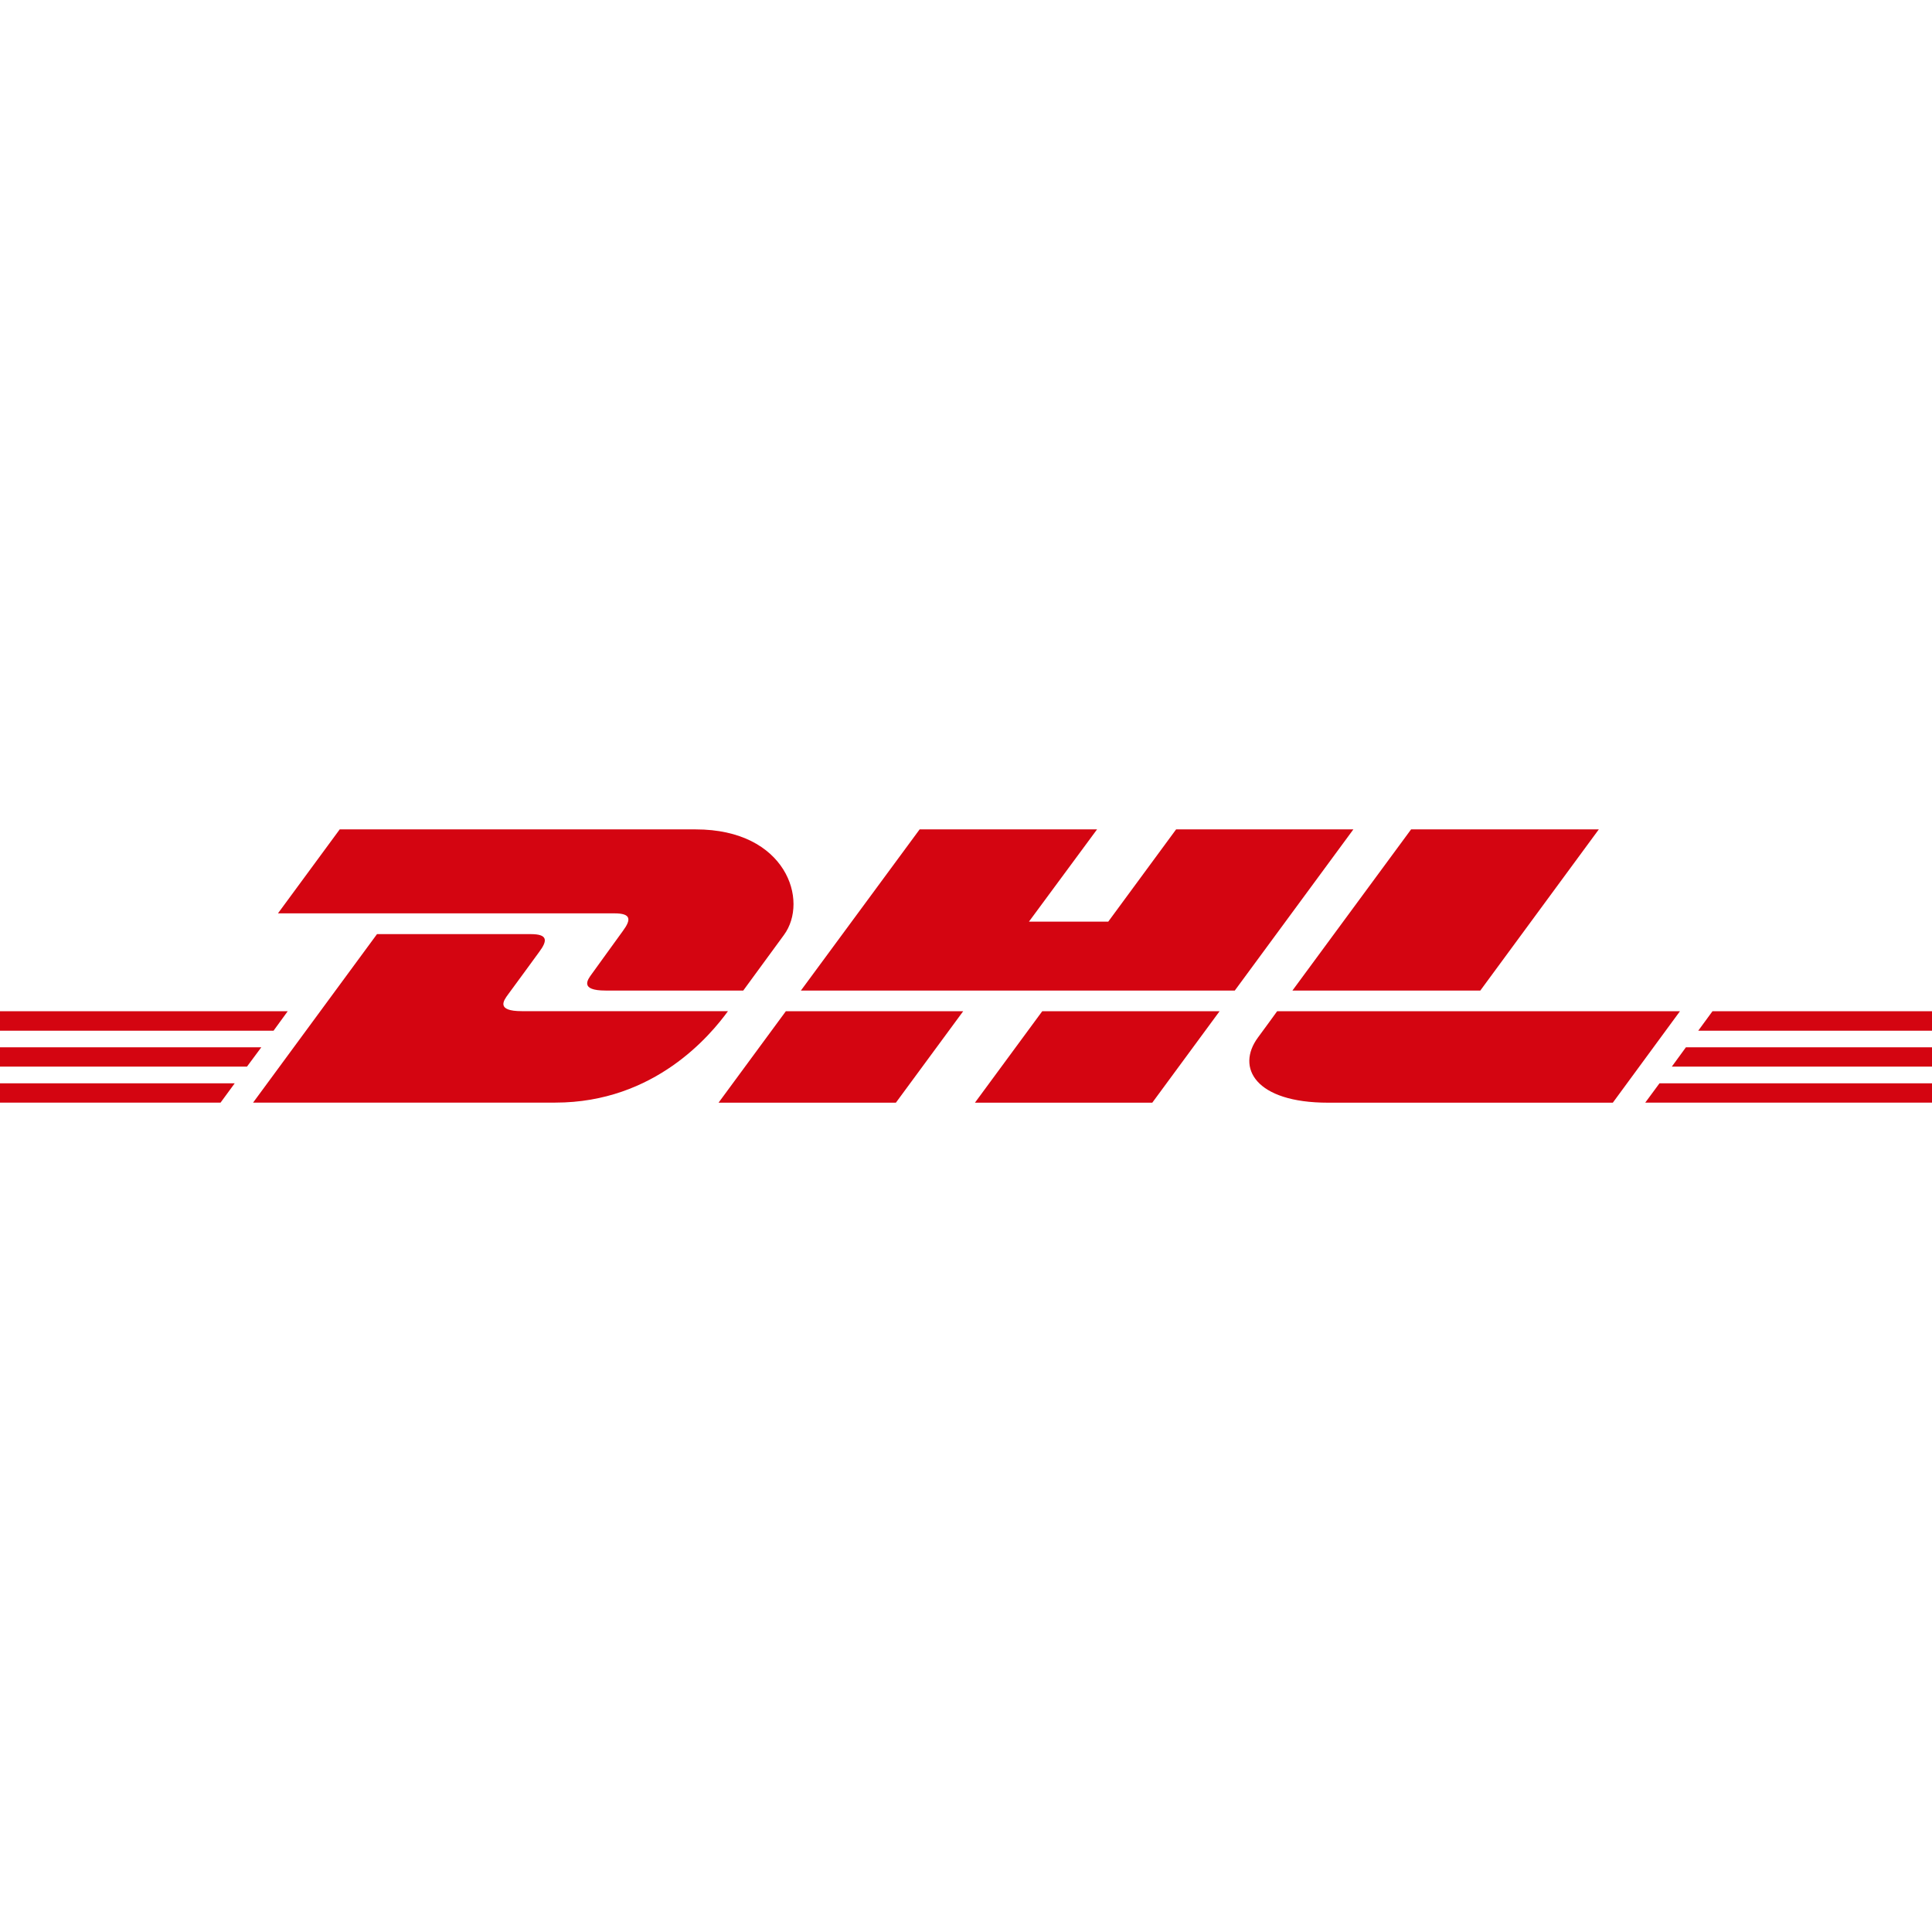
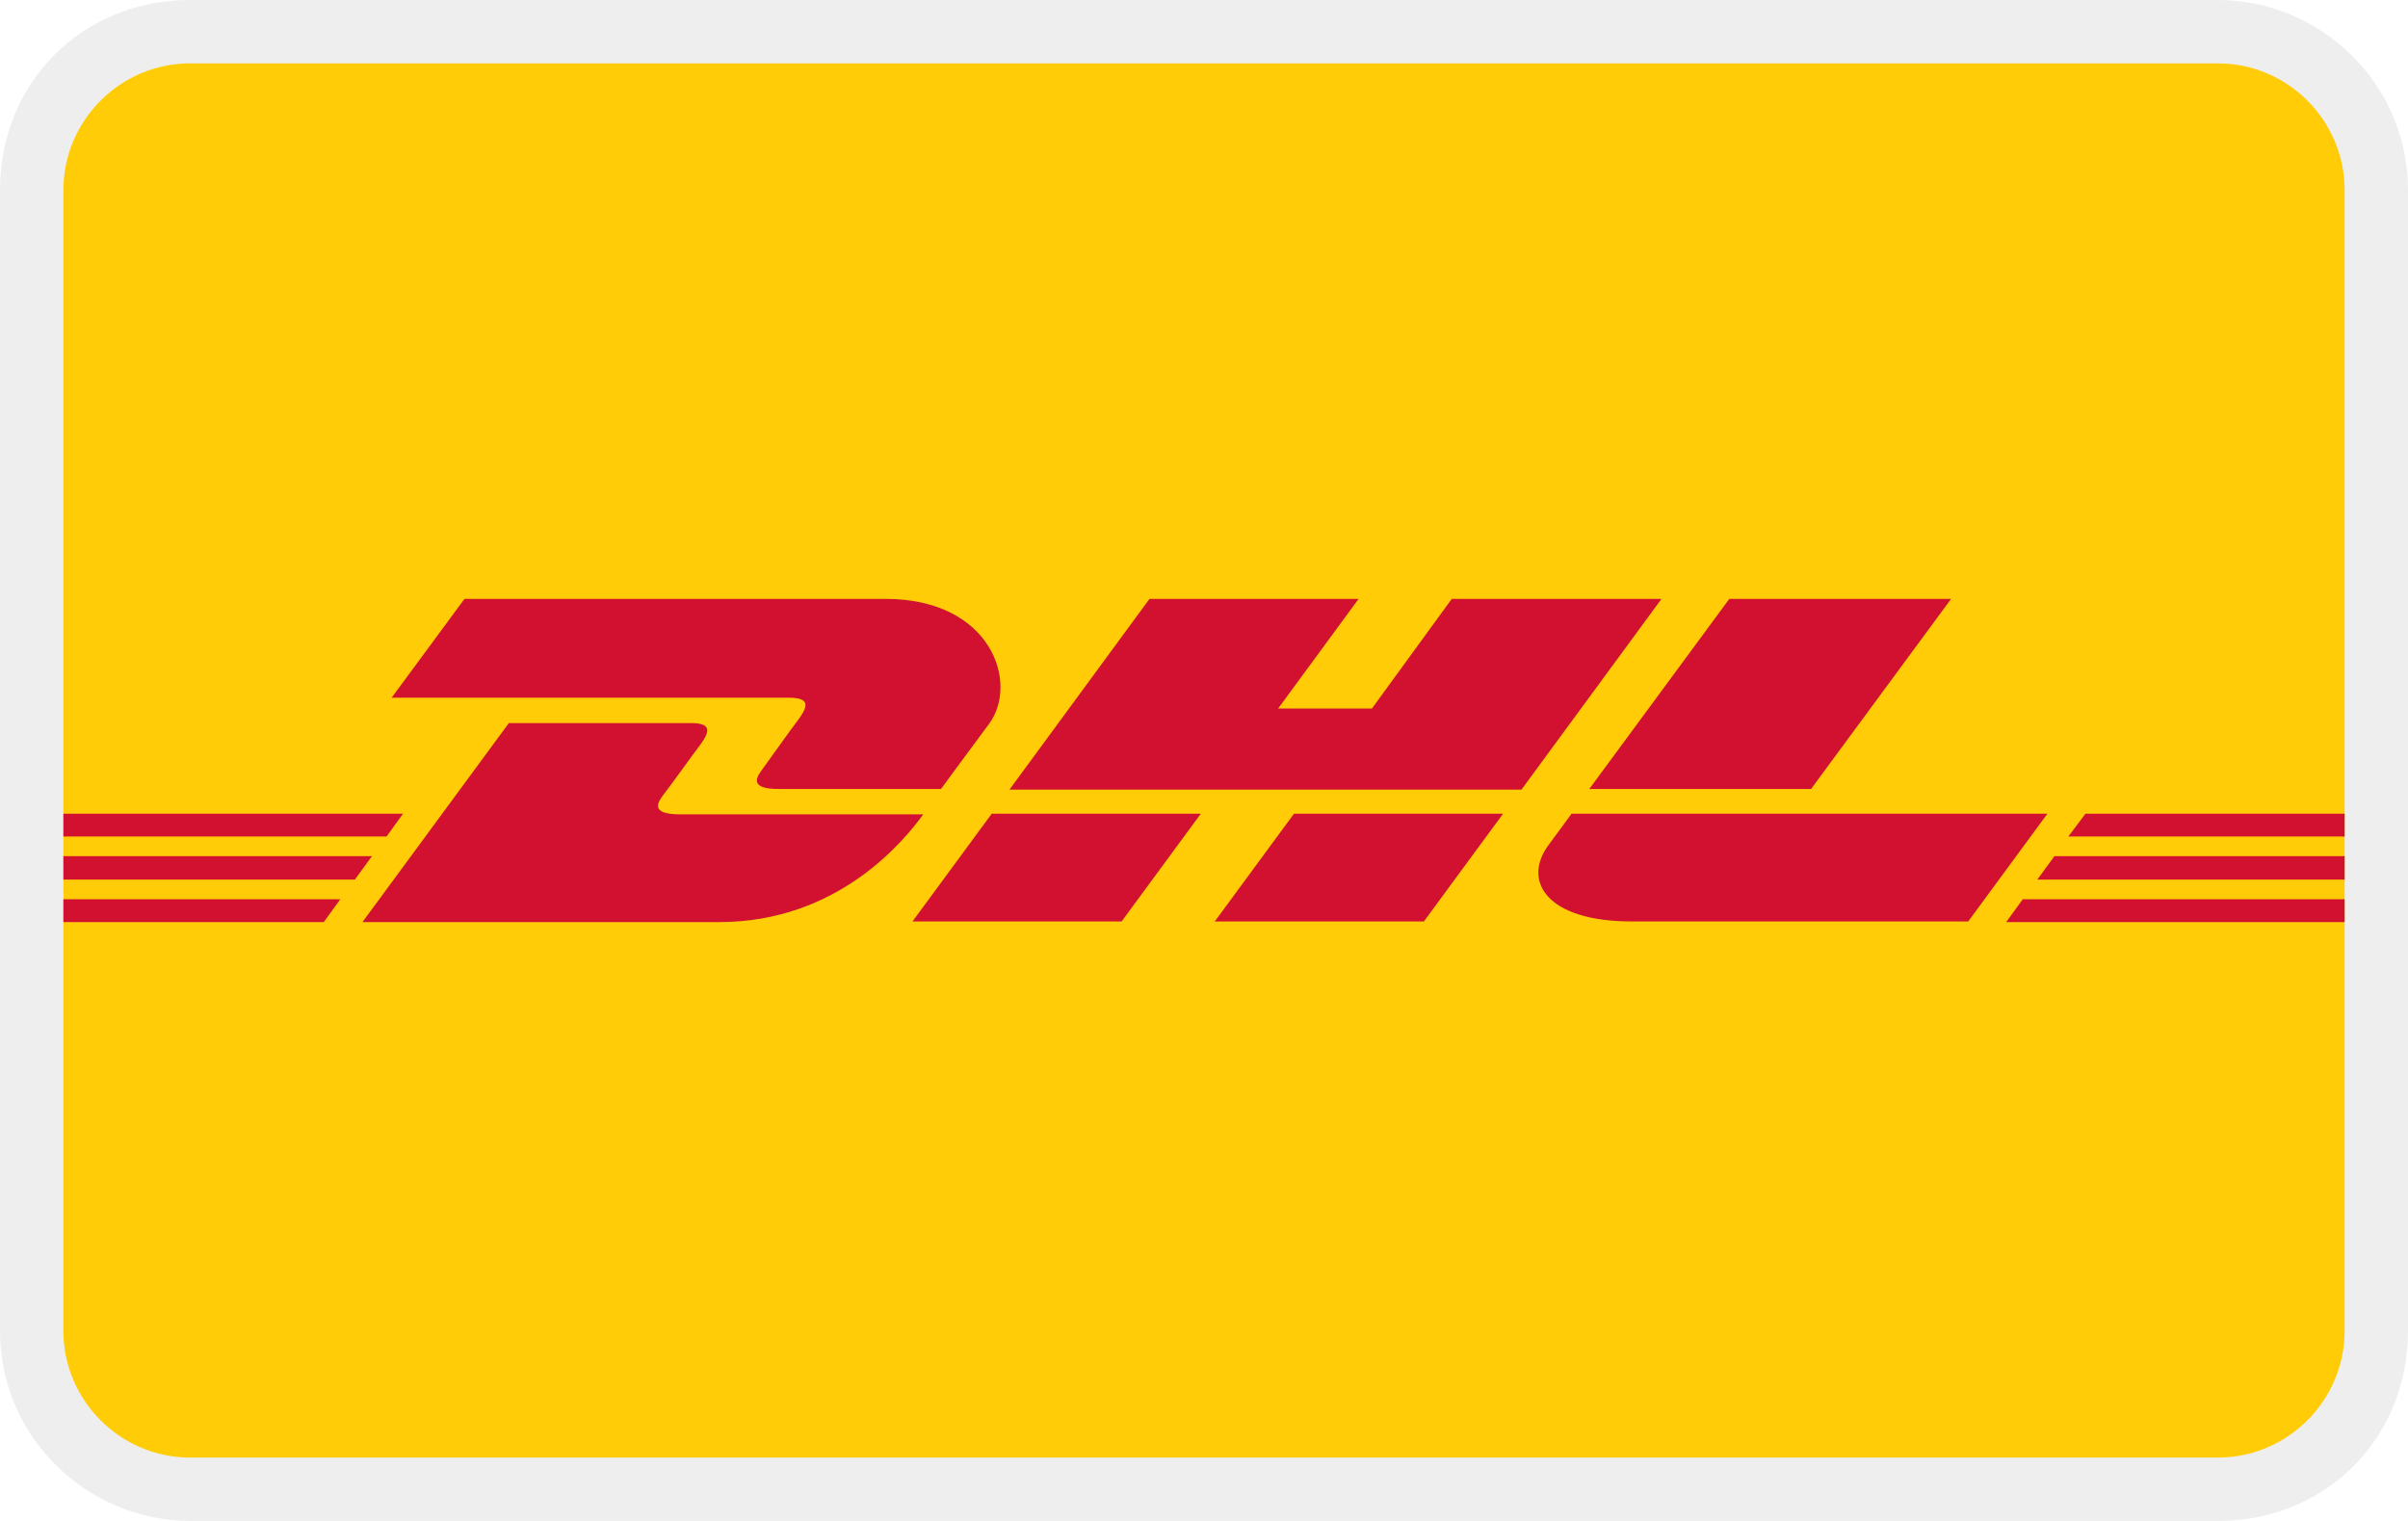
- <svg xmlns="http://www.w3.org/2000/svg" fill="#D40511" width="800px" height="800px" viewBox="0 0 24 24" role="img">
-   <path d="m4.22 10.303-.767 1.043h4.18c.21 0 .208.078.105.218-.105.142-.28.39-.386.534-.054.073-.154.207.171.207h1.71l.505-.69c.314-.426.028-1.312-1.095-1.312H4.22zm7.204 0-1.475 2.002h5.39l1.473-2.002H14.61l-.843 1.146h-.985l.846-1.146h-2.203zm6.105 0-1.474 2.002h2.334l1.472-2.002H17.53zm-12.845 1.3-1.54 2.094h3.754c1.24 0 1.932-.844 2.145-1.136h-2.56c-.326 0-.226-.133-.172-.207.107-.143.283-.388.388-.53.104-.14.107-.22-.105-.22h-1.91zM0 12.562v.242h3.398l.176-.242H0zm9.762 0-.836 1.136h2.203l.836-1.136H9.762zm3.185 0-.836 1.136h2.203l.836-1.136h-2.203zm2.918 0s-.159.22-.238.326c-.276.374-.033.81.87.81h3.538l.834-1.136h-5.004zm5.408 0-.177.242H24v-.242h-2.727zM0 13.01v.24h3.068l.178-.24H0zm20.943 0-.175.24H24v-.24h-3.057zM0 13.457v.24h2.74l.176-.24H0zm20.615 0-.177.24H24v-.24h-3.385z" />
+ <svg xmlns="http://www.w3.org/2000/svg" viewBox="0 0 38 24" aria-labelledby="pi-dhl">
+   <path d="M35 0H3C1.3 0 0 1.3 0 3v18c0 1.7 1.4 3 3 3h32c1.7 0 3-1.3 3-3V3c0-1.7-1.4-3-3-3z" fill="#010101" opacity=".07" />
+   <path d="M35 1c1.1 0 2 .9 2 2v18c0 1.1-.9 2-2 2H3c-1.1 0-2-.9-2-2V3c0-1.1.9-2 2-2h32" fill="#ffcc07" />
+   <g fill="#d21130">
+     <path d="M7.33 9.45l-1.15 1.56h6.27c.32 0 .31.12.16.33-.16.21-.42.58-.58.8-.08.11-.23.31.26.31h2.56s.41-.56.76-1.03c.47-.64.04-1.97-1.64-1.97H7.34z" />
+     <path d="M5.72 14.55l2.31-3.14h2.87c.32 0 .31.12.16.33-.16.21-.42.58-.59.8-.08.11-.23.31.26.31h3.84c-.32.44-1.36 1.7-3.22 1.7H5.72zM18.95 12.84l-1.25 1.7h-3.3l1.25-1.7h3.3zM24.01 12.46h-8.08l2.21-3.01h3.3l-1.27 1.73h1.48l1.26-1.73h3.31l-2.21 3.01zM23.72 12.84l-1.25 1.7h-3.3l1.25-1.7h3.3zM1 13.51h4.87l-.27.37H1v-.37zM1 12.84h5.36l-.26.36H1v-.36zM1 14.19h4.37l-.26.36H1v-.36zM37 13.88h-4.85l.27-.37H37v.37zM37 14.55h-5.34l.26-.36H37v.36zM32.91 12.84H37v.36h-4.36l.27-.36zM30.79 9.45l-2.21 3h-3.5l2.21-3h3.5zM24.8 12.84s-.24.33-.36.49c-.42.56-.05 1.21 1.31 1.21h5.31l1.25-1.7H24.8z" />
+   </g>
</svg>
